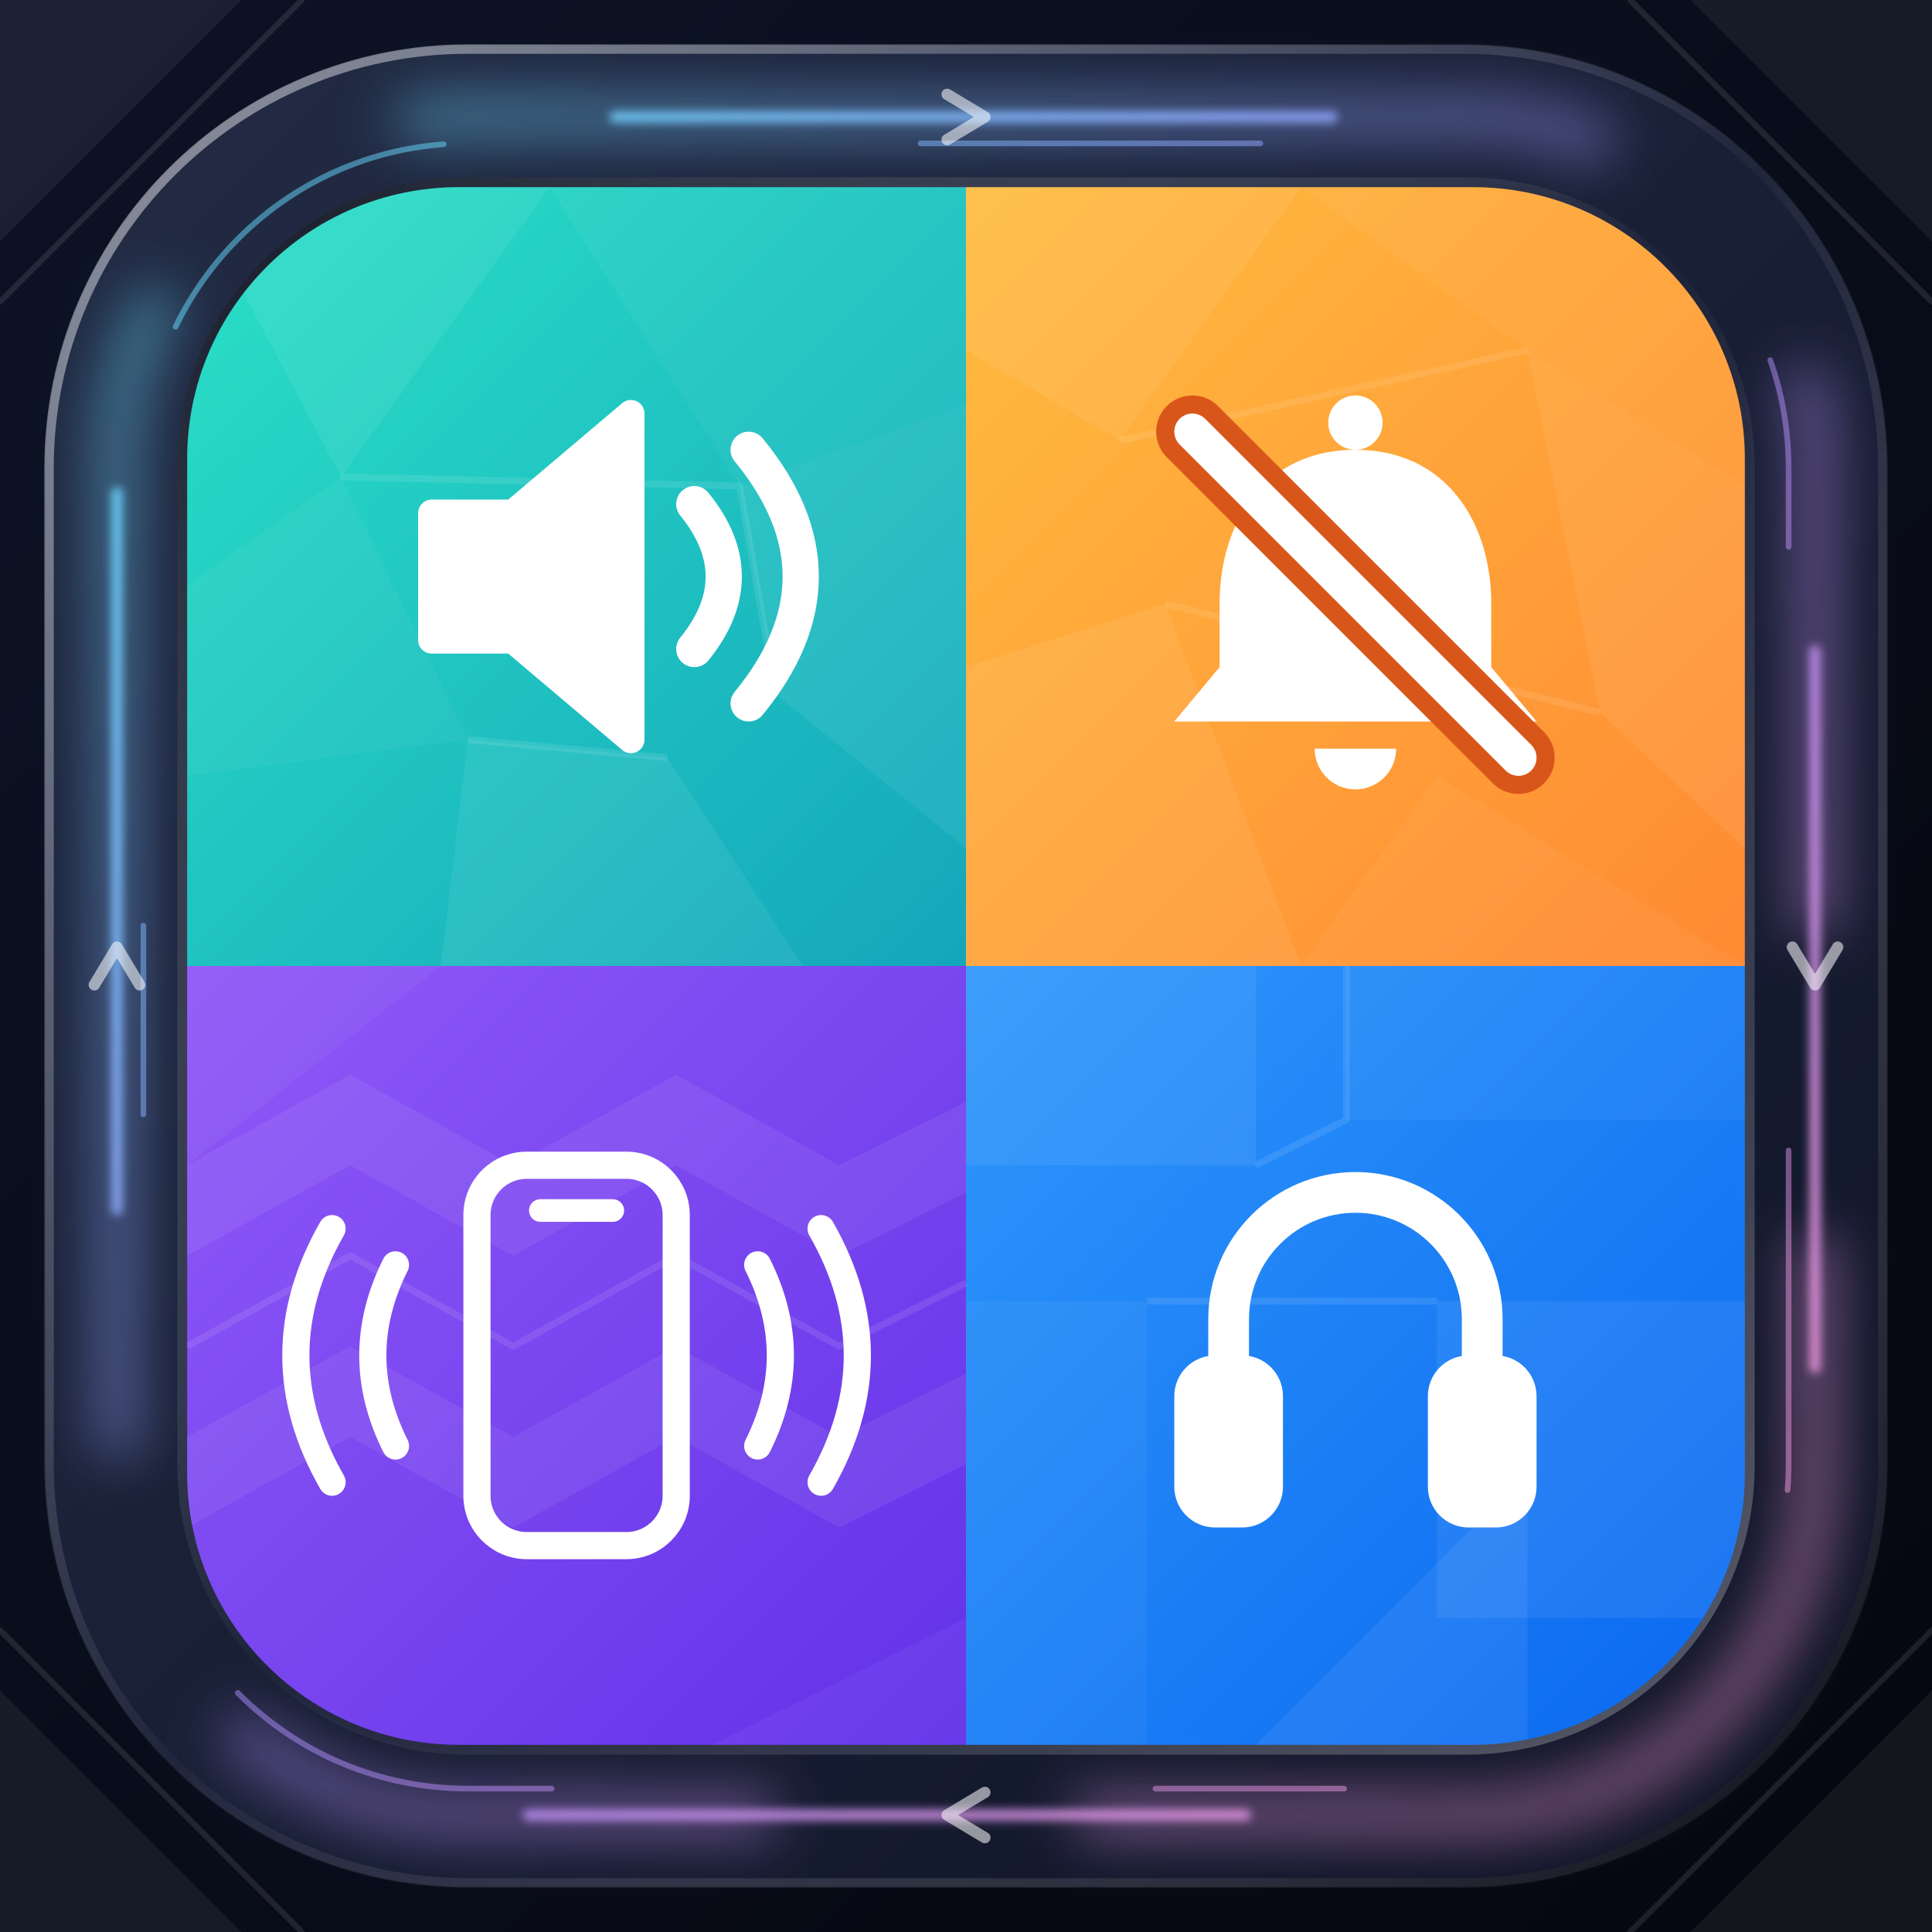
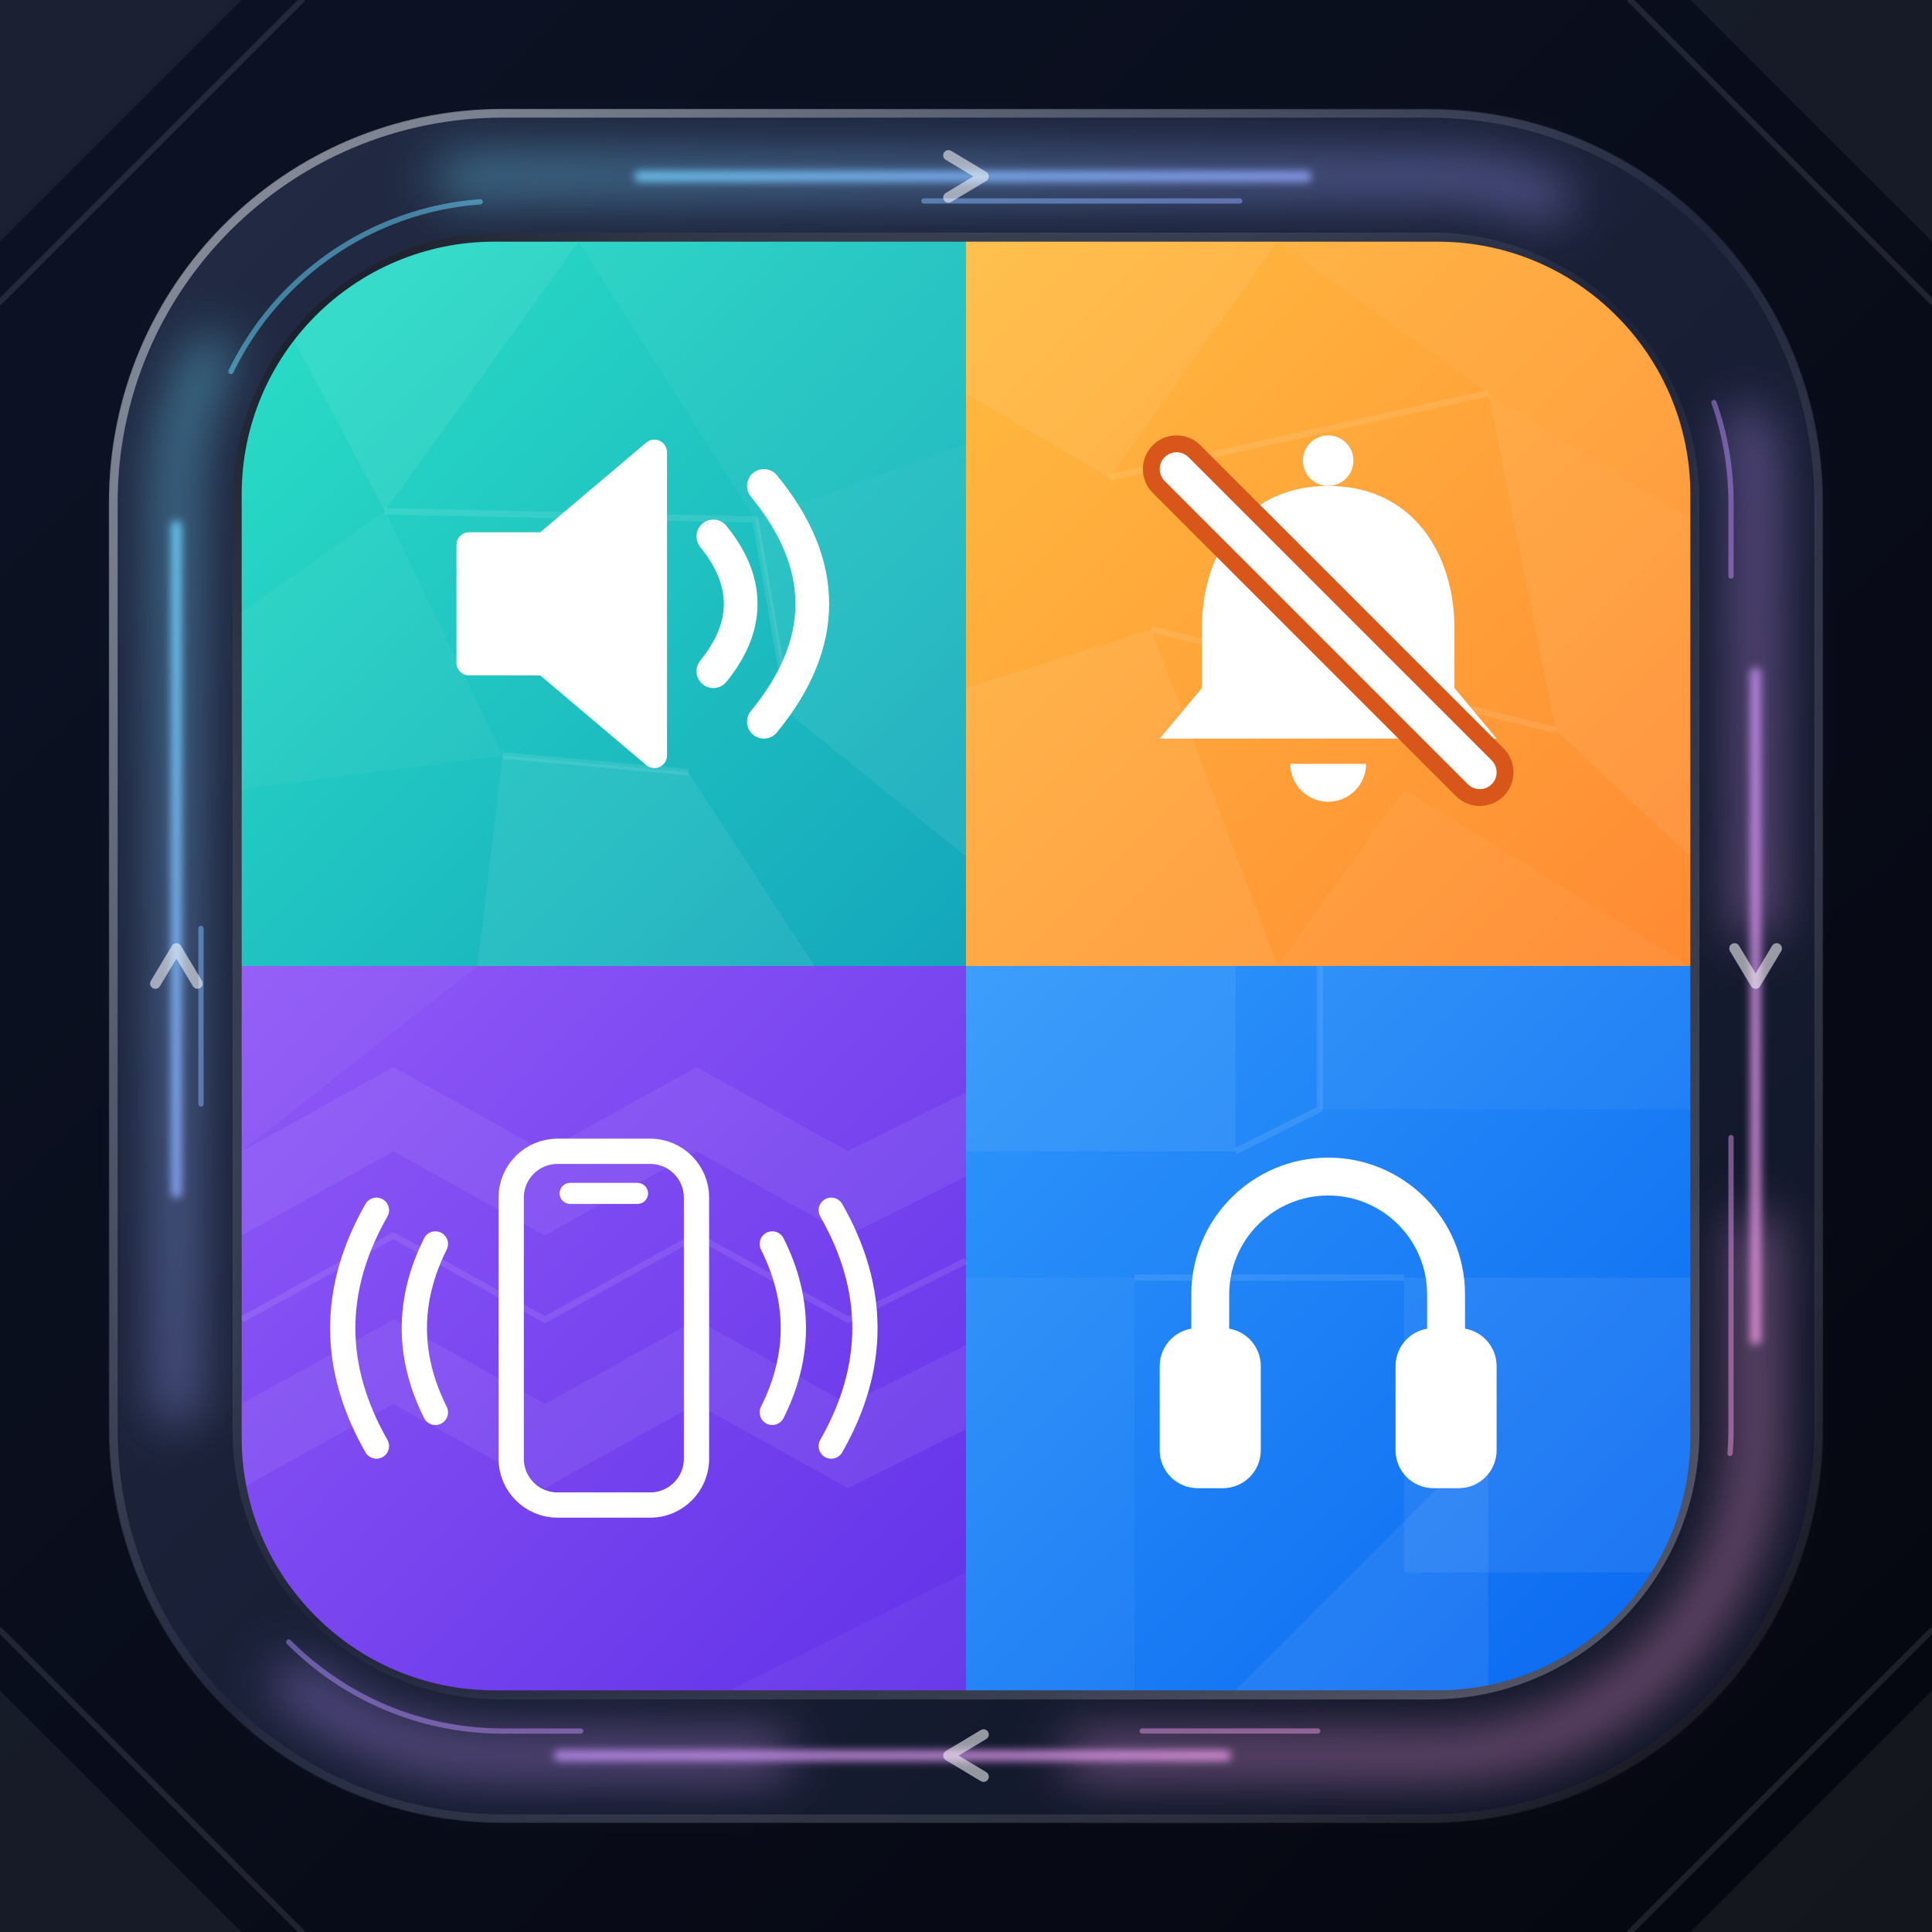
<svg xmlns="http://www.w3.org/2000/svg" viewBox="0 0 512 512" width="512" height="512">
  <defs>
    <linearGradient id="frame" x1="0" y1="0" x2="1" y2="1">
      <stop offset="0" stop-color="#232b45" />
      <stop offset="1" stop-color="#0f1426" />
    </linearGradient>
    <linearGradient id="flow" gradientUnits="userSpaceOnUse" x1="40" y1="40" x2="472" y2="472">
      <stop offset="0" stop-color="#5EE7FF" />
      <stop offset="0.5" stop-color="#A98BFF" />
      <stop offset="1" stop-color="#FF9AD5" />
    </linearGradient>
    <linearGradient id="gBlue" x1="0" y1="0" x2="1" y2="1">
      <stop offset="0" stop-color="#2BE0C6" />
      <stop offset="1" stop-color="#14A6BC" />
    </linearGradient>
    <linearGradient id="gAmber" x1="0" y1="0" x2="1" y2="1">
      <stop offset="0" stop-color="#FFBC40" />
      <stop offset="1" stop-color="#FF8A33" />
    </linearGradient>
    <linearGradient id="gPurple" x1="0" y1="0" x2="1" y2="1">
      <stop offset="0" stop-color="#9059F7" />
      <stop offset="1" stop-color="#6232E8" />
    </linearGradient>
    <linearGradient id="gCyan" x1="0" y1="0" x2="1" y2="1">
      <stop offset="0" stop-color="#2F97FB" />
      <stop offset="1" stop-color="#0A68F0" />
    </linearGradient>
    <clipPath id="tiles">
      <rect x="84" y="84" width="344" height="344" rx="60" />
    </clipPath>
    <filter id="mist" x="-20%" y="-20%" width="140%" height="140%">
      <feGaussianBlur stdDeviation="7" />
    </filter>
    <filter id="glow" x="-20%" y="-20%" width="140%" height="140%">
      <feGaussianBlur stdDeviation="1.2" />
    </filter>
    <linearGradient id="edge" x1="0" y1="0" x2="1" y2="1">
      <stop offset="0" stop-color="#0d1326" />
      <stop offset="1" stop-color="#05070f" />
    </linearGradient>
    <linearGradient id="hi" x1="0" y1="0" x2="1" y2="1">
      <stop offset="0" stop-color="#ffffff" stop-opacity="0.50" />
      <stop offset="0.5" stop-color="#ffffff" stop-opacity="0.03" />
      <stop offset="1" stop-color="#000000" stop-opacity="0.45" />
    </linearGradient>
    <linearGradient id="hiRev" x1="0" y1="0" x2="1" y2="1">
      <stop offset="0" stop-color="#000000" stop-opacity="0.50" />
      <stop offset="0.5" stop-color="#ffffff" stop-opacity="0.02" />
      <stop offset="1" stop-color="#ffffff" stop-opacity="0.28" />
    </linearGradient>
  </defs>
  <rect x="0" y="0" width="512" height="512" fill="url(#edge)" />
  <g fill="#ffffff" fill-opacity="0.06">
    <polygon points="0,0 64,0 0,64" />
    <polygon points="512,0 448,0 512,64" />
    <polygon points="0,512 64,512 0,448" />
    <polygon points="512,512 448,512 512,448" />
  </g>
  <g fill="none" stroke="#ffffff" stroke-opacity="0.10" stroke-width="1.5" stroke-linecap="round">
    <path d="M0 80 L80 0" />
    <path d="M432 0 L512 80" />
    <path d="M0 432 L80 512" />
    <path d="M432 512 L512 432" />
  </g>
-   <rect x="12" y="12" width="488" height="488" rx="112" fill="url(#frame)" />
-   <rect x="13" y="13" width="486" height="486" rx="111" fill="none" stroke="url(#hi)" stroke-width="2.5" />
-   <g fill="none" stroke="url(#flow)" stroke-linecap="round">
-     <rect x="31" y="31" width="450" height="450" rx="92" stroke-width="12" stroke-opacity="0.45" stroke-dasharray="300 90 140 90" filter="url(#mist)" />
-     <rect x="31" y="31" width="450" height="450" rx="92" stroke-width="3" stroke-opacity="0.85" stroke-dasharray="190 230" stroke-dashoffset="-40" filter="url(#glow)" />
-     <rect x="38" y="38" width="436" height="436" rx="86" stroke-width="1.5" stroke-opacity="0.5" stroke-dasharray="90 160 50 160" stroke-dashoffset="-120" />
-   </g>
-   <g fill="none" stroke="#ffffff" stroke-opacity="0.55" stroke-width="3" stroke-linecap="round" stroke-linejoin="round">
-     <path d="M251 25 L261 31 L251 37" />
-     <path d="M475 251 L481 261 L487 251" />
-     <path d="M261 475 L251 481 L261 487" />
-     <path d="M25 261 L31 251 L37 261" />
-   </g>
-   <rect x="48.5" y="48.5" width="415" height="415" rx="75" fill="none" stroke="url(#hiRev)" stroke-width="3" />
-   <g transform="translate(256 256) scale(1.2) translate(-256 -256)">
-     <g clip-path="url(#tiles)">
-       <rect x="84" y="84" width="172" height="172" fill="url(#gBlue)" />
-       <rect x="256" y="84" width="172" height="172" fill="url(#gAmber)" />
-       <rect x="84" y="256" width="172" height="172" fill="url(#gPurple)" />
-       <rect x="256" y="256" width="172" height="172" fill="url(#gCyan)" />
-       <g fill="#ffffff" fill-opacity="0.07">
-         <polygon points="84,84 164,84 118,148" />
-         <polygon points="146,206 190,210 220,256 140,256" />
-         <polygon points="206,150 256,132 256,230 214,196" />
+   <g transform="translate(256 256) scale(0.93) translate(-256 -256)">
+     <rect x="12" y="12" width="488" height="488" rx="112" fill="url(#frame)" />
+     <rect x="13" y="13" width="486" height="486" rx="111" fill="none" stroke="url(#hi)" stroke-width="2.5" />
+     <g fill="none" stroke="url(#flow)" stroke-linecap="round">
+       <rect x="31" y="31" width="450" height="450" rx="92" stroke-width="12" stroke-opacity="0.45" stroke-dasharray="300 90 140 90" filter="url(#mist)" />
+       <rect x="31" y="31" width="450" height="450" rx="92" stroke-width="3" stroke-opacity="0.85" stroke-dasharray="190 230" stroke-dashoffset="-40" filter="url(#glow)" />
+       <rect x="38" y="38" width="436" height="436" rx="86" stroke-width="1.5" stroke-opacity="0.5" stroke-dasharray="90 160 50 160" stroke-dashoffset="-120" />
+     </g>
+     <g fill="none" stroke="#ffffff" stroke-opacity="0.55" stroke-width="3" stroke-linecap="round" stroke-linejoin="round">
+       <path d="M251 25 L261 31 L251 37" />
+       <path d="M475 251 L481 261 L487 251" />
+       <path d="M261 475 L251 481 L261 487" />
+       <path d="M25 261 L31 251 L37 261" />
+     </g>
+     <rect x="48.5" y="48.5" width="415" height="415" rx="75" fill="none" stroke="url(#hiRev)" stroke-width="3" />
+     <g transform="translate(256 256) scale(1.2) translate(-256 -256)">
+       <g clip-path="url(#tiles)">
+         <rect x="84" y="84" width="172" height="172" fill="url(#gBlue)" />
+         <rect x="256" y="84" width="172" height="172" fill="url(#gAmber)" />
+         <rect x="84" y="256" width="172" height="172" fill="url(#gPurple)" />
+         <rect x="256" y="256" width="172" height="172" fill="url(#gCyan)" />
+         <g fill="#ffffff" fill-opacity="0.07">
+           <polygon points="84,84 164,84 118,148" />
+           <polygon points="146,206 190,210 220,256 140,256" />
+           <polygon points="206,150 256,132 256,230 214,196" />
+         </g>
+         <g fill="#ffffff" fill-opacity="0.04">
+           <polygon points="164,84 256,84 256,132 206,150" />
+           <polygon points="84,172 118,148 146,206 84,214" />
+         </g>
+         <g fill="none" stroke="#ffffff" stroke-opacity="0.10" stroke-width="1.5" stroke-linejoin="round">
+           <polyline points="118,148 206,150 214,196" />
+           <polyline points="146,206 190,210" />
+         </g>
+         <g fill="#ffffff" fill-opacity="0.07">
+           <polygon points="256,84 330,84 290,140 256,120" />
+           <polygon points="380,120 428,150 428,230 396,200" />
+           <polygon points="300,176 330,256 256,256 256,190" />
+         </g>
+         <g fill="#ffffff" fill-opacity="0.04">
+           <polygon points="330,84 428,84 428,150 380,120" />
+           <polygon points="330,256 360,214 428,256" />
+         </g>
+         <g fill="none" stroke="#ffffff" stroke-opacity="0.10" stroke-width="1.5" stroke-linejoin="round">
+           <polyline points="290,140 380,120" />
+           <polyline points="300,176 396,200" />
+         </g>
+         <g fill="#ffffff" fill-opacity="0.07">
+           <polygon points="84,300 120,280 156,300 192,280 228,300 256,286 256,306 228,320 192,300 156,320 120,300 84,320" />
+           <polygon points="84,360 120,340 156,360 192,340 228,360 256,346 256,366 228,380 192,360 156,380 120,360 84,380" />
+         </g>
+         <g fill="#ffffff" fill-opacity="0.04">
+           <polygon points="84,256 140,256 84,300" />
+           <polygon points="256,400 256,428 200,428" />
+         </g>
+         <g fill="none" stroke="#ffffff" stroke-opacity="0.10" stroke-width="1.5" stroke-linejoin="round">
+           <polyline points="84,340 120,320 156,340 192,320 228,340 256,326" />
+         </g>
+         <g fill="#ffffff" fill-opacity="0.07">
+           <polygon points="256,256 320,256 320,300 256,300" />
+           <polygon points="360,330 428,330 428,400 360,400" />
+           <polygon points="320,428 380,428 380,368" />
+         </g>
+         <g fill="#ffffff" fill-opacity="0.04">
+           <polygon points="340,256 428,256 428,290 340,290" />
+           <polygon points="256,330 296,330 296,428 256,428" />
+         </g>
+         <g fill="none" stroke="#ffffff" stroke-opacity="0.10" stroke-width="1.5" stroke-linejoin="round">
+           <polyline points="320,300 340,290 340,256" />
+           <polyline points="296,330 360,330" />
+         </g>
      </g>
-       <g fill="#ffffff" fill-opacity="0.04">
-         <polygon points="164,84 256,84 256,132 206,150" />
-         <polygon points="84,172 118,148 146,206 84,214" />
+       <g fill="#ffffff" stroke="none">
+         <path d="M138 156 h18 l26 -22 v72 l-26 -22 h-18 z" stroke="#ffffff" stroke-width="6" stroke-linejoin="round" />
      </g>
-       <g fill="none" stroke="#ffffff" stroke-opacity="0.10" stroke-width="1.5" stroke-linejoin="round">
-         <polyline points="118,148 206,150 214,196" />
-         <polyline points="146,206 190,210" />
+       <g fill="none" stroke="#ffffff" stroke-width="8" stroke-linecap="round">
+         <path d="M196 154 q13 16 0 32" />
+         <path d="M208 142 q23 28 0 56" />
      </g>
-       <g fill="#ffffff" fill-opacity="0.07">
-         <polygon points="256,84 330,84 290,140 256,120" />
-         <polygon points="380,120 428,150 428,230 396,200" />
-         <polygon points="300,176 330,256 256,256 256,190" />
+       <g fill="#ffffff">
+         <circle cx="342" cy="136" r="6" />
+         <path d="M342 142 c-20 0 -30 16 -30 34 v14 l-10 12 h80 l-10 -12 v-14 c0 -18 -10 -34 -30 -34 z" />
+         <path d="M333 208 a9 9 0 0 0 18 0 z" />
      </g>
-       <g fill="#ffffff" fill-opacity="0.04">
-         <polygon points="330,84 428,84 428,150 380,120" />
-         <polygon points="330,256 360,214 428,256" />
+       <line x1="306" y1="138" x2="378" y2="210" stroke="#D9561A" stroke-width="16" stroke-linecap="round" />
+       <line x1="306" y1="138" x2="378" y2="210" stroke="#ffffff" stroke-width="8" stroke-linecap="round" />
+       <g fill="none" stroke="#ffffff" stroke-linecap="round" stroke-linejoin="round">
+         <rect x="148" y="300" width="44" height="84" rx="11" stroke-width="6" />
+         <path d="M162 310 h16" stroke-width="5" />
+         <path d="M130 322 q-10 20 0 40 M116 314 q-16 28 0 56 M210 322 q10 20 0 40 M224 314 q16 28 0 56" stroke-width="6" />
      </g>
-       <g fill="none" stroke="#ffffff" stroke-opacity="0.10" stroke-width="1.5" stroke-linejoin="round">
-         <polyline points="290,140 380,120" />
-         <polyline points="300,176 396,200" />
-       </g>
-       <g fill="#ffffff" fill-opacity="0.07">
-         <polygon points="84,300 120,280 156,300 192,280 228,300 256,286 256,306 228,320 192,300 156,320 120,300 84,320" />
-         <polygon points="84,360 120,340 156,360 192,340 228,360 256,346 256,366 228,380 192,360 156,380 120,360 84,380" />
-       </g>
-       <g fill="#ffffff" fill-opacity="0.04">
-         <polygon points="84,256 140,256 84,300" />
-         <polygon points="256,400 256,428 200,428" />
-       </g>
-       <g fill="none" stroke="#ffffff" stroke-opacity="0.10" stroke-width="1.5" stroke-linejoin="round">
-         <polyline points="84,340 120,320 156,340 192,320 228,340 256,326" />
-       </g>
-       <g fill="#ffffff" fill-opacity="0.07">
-         <polygon points="256,256 320,256 320,300 256,300" />
-         <polygon points="360,330 428,330 428,400 360,400" />
-         <polygon points="320,428 380,428 380,368" />
-       </g>
-       <g fill="#ffffff" fill-opacity="0.04">
-         <polygon points="340,256 428,256 428,290 340,290" />
-         <polygon points="256,330 296,330 296,428 256,428" />
-       </g>
-       <g fill="none" stroke="#ffffff" stroke-opacity="0.10" stroke-width="1.5" stroke-linejoin="round">
-         <polyline points="320,300 340,290 340,256" />
-         <polyline points="296,330 360,330" />
-       </g>
+       <path d="M314 346 v-12 a28 28 0 0 1 56 0 v12" fill="none" stroke="#ffffff" stroke-width="9" stroke-linecap="round" stroke-linejoin="round" />
+       <rect x="302" y="342" width="24" height="38" rx="9" fill="#ffffff" />
+       <rect x="358" y="342" width="24" height="38" rx="9" fill="#ffffff" />
    </g>
-     <g fill="#ffffff" stroke="none">
-       <path d="M138 156 h18 l26 -22 v72 l-26 -22 h-18 z" stroke="#ffffff" stroke-width="6" stroke-linejoin="round" />
-     </g>
-     <g fill="none" stroke="#ffffff" stroke-width="8" stroke-linecap="round">
-       <path d="M196 154 q13 16 0 32" />
-       <path d="M208 142 q23 28 0 56" />
-     </g>
-     <g fill="#ffffff">
-       <circle cx="342" cy="136" r="6" />
-       <path d="M342 142 c-20 0 -30 16 -30 34 v14 l-10 12 h80 l-10 -12 v-14 c0 -18 -10 -34 -30 -34 z" />
-       <path d="M333 208 a9 9 0 0 0 18 0 z" />
-     </g>
-     <line x1="306" y1="138" x2="378" y2="210" stroke="#D9561A" stroke-width="16" stroke-linecap="round" />
-     <line x1="306" y1="138" x2="378" y2="210" stroke="#ffffff" stroke-width="8" stroke-linecap="round" />
-     <g fill="none" stroke="#ffffff" stroke-linecap="round" stroke-linejoin="round">
-       <rect x="148" y="300" width="44" height="84" rx="11" stroke-width="6" />
-       <path d="M162 310 h16" stroke-width="5" />
-       <path d="M130 322 q-10 20 0 40 M116 314 q-16 28 0 56 M210 322 q10 20 0 40 M224 314 q16 28 0 56" stroke-width="6" />
-     </g>
-     <path d="M314 346 v-12 a28 28 0 0 1 56 0 v12" fill="none" stroke="#ffffff" stroke-width="9" stroke-linecap="round" stroke-linejoin="round" />
-     <rect x="302" y="342" width="24" height="38" rx="9" fill="#ffffff" />
-     <rect x="358" y="342" width="24" height="38" rx="9" fill="#ffffff" />
  </g>
</svg>
